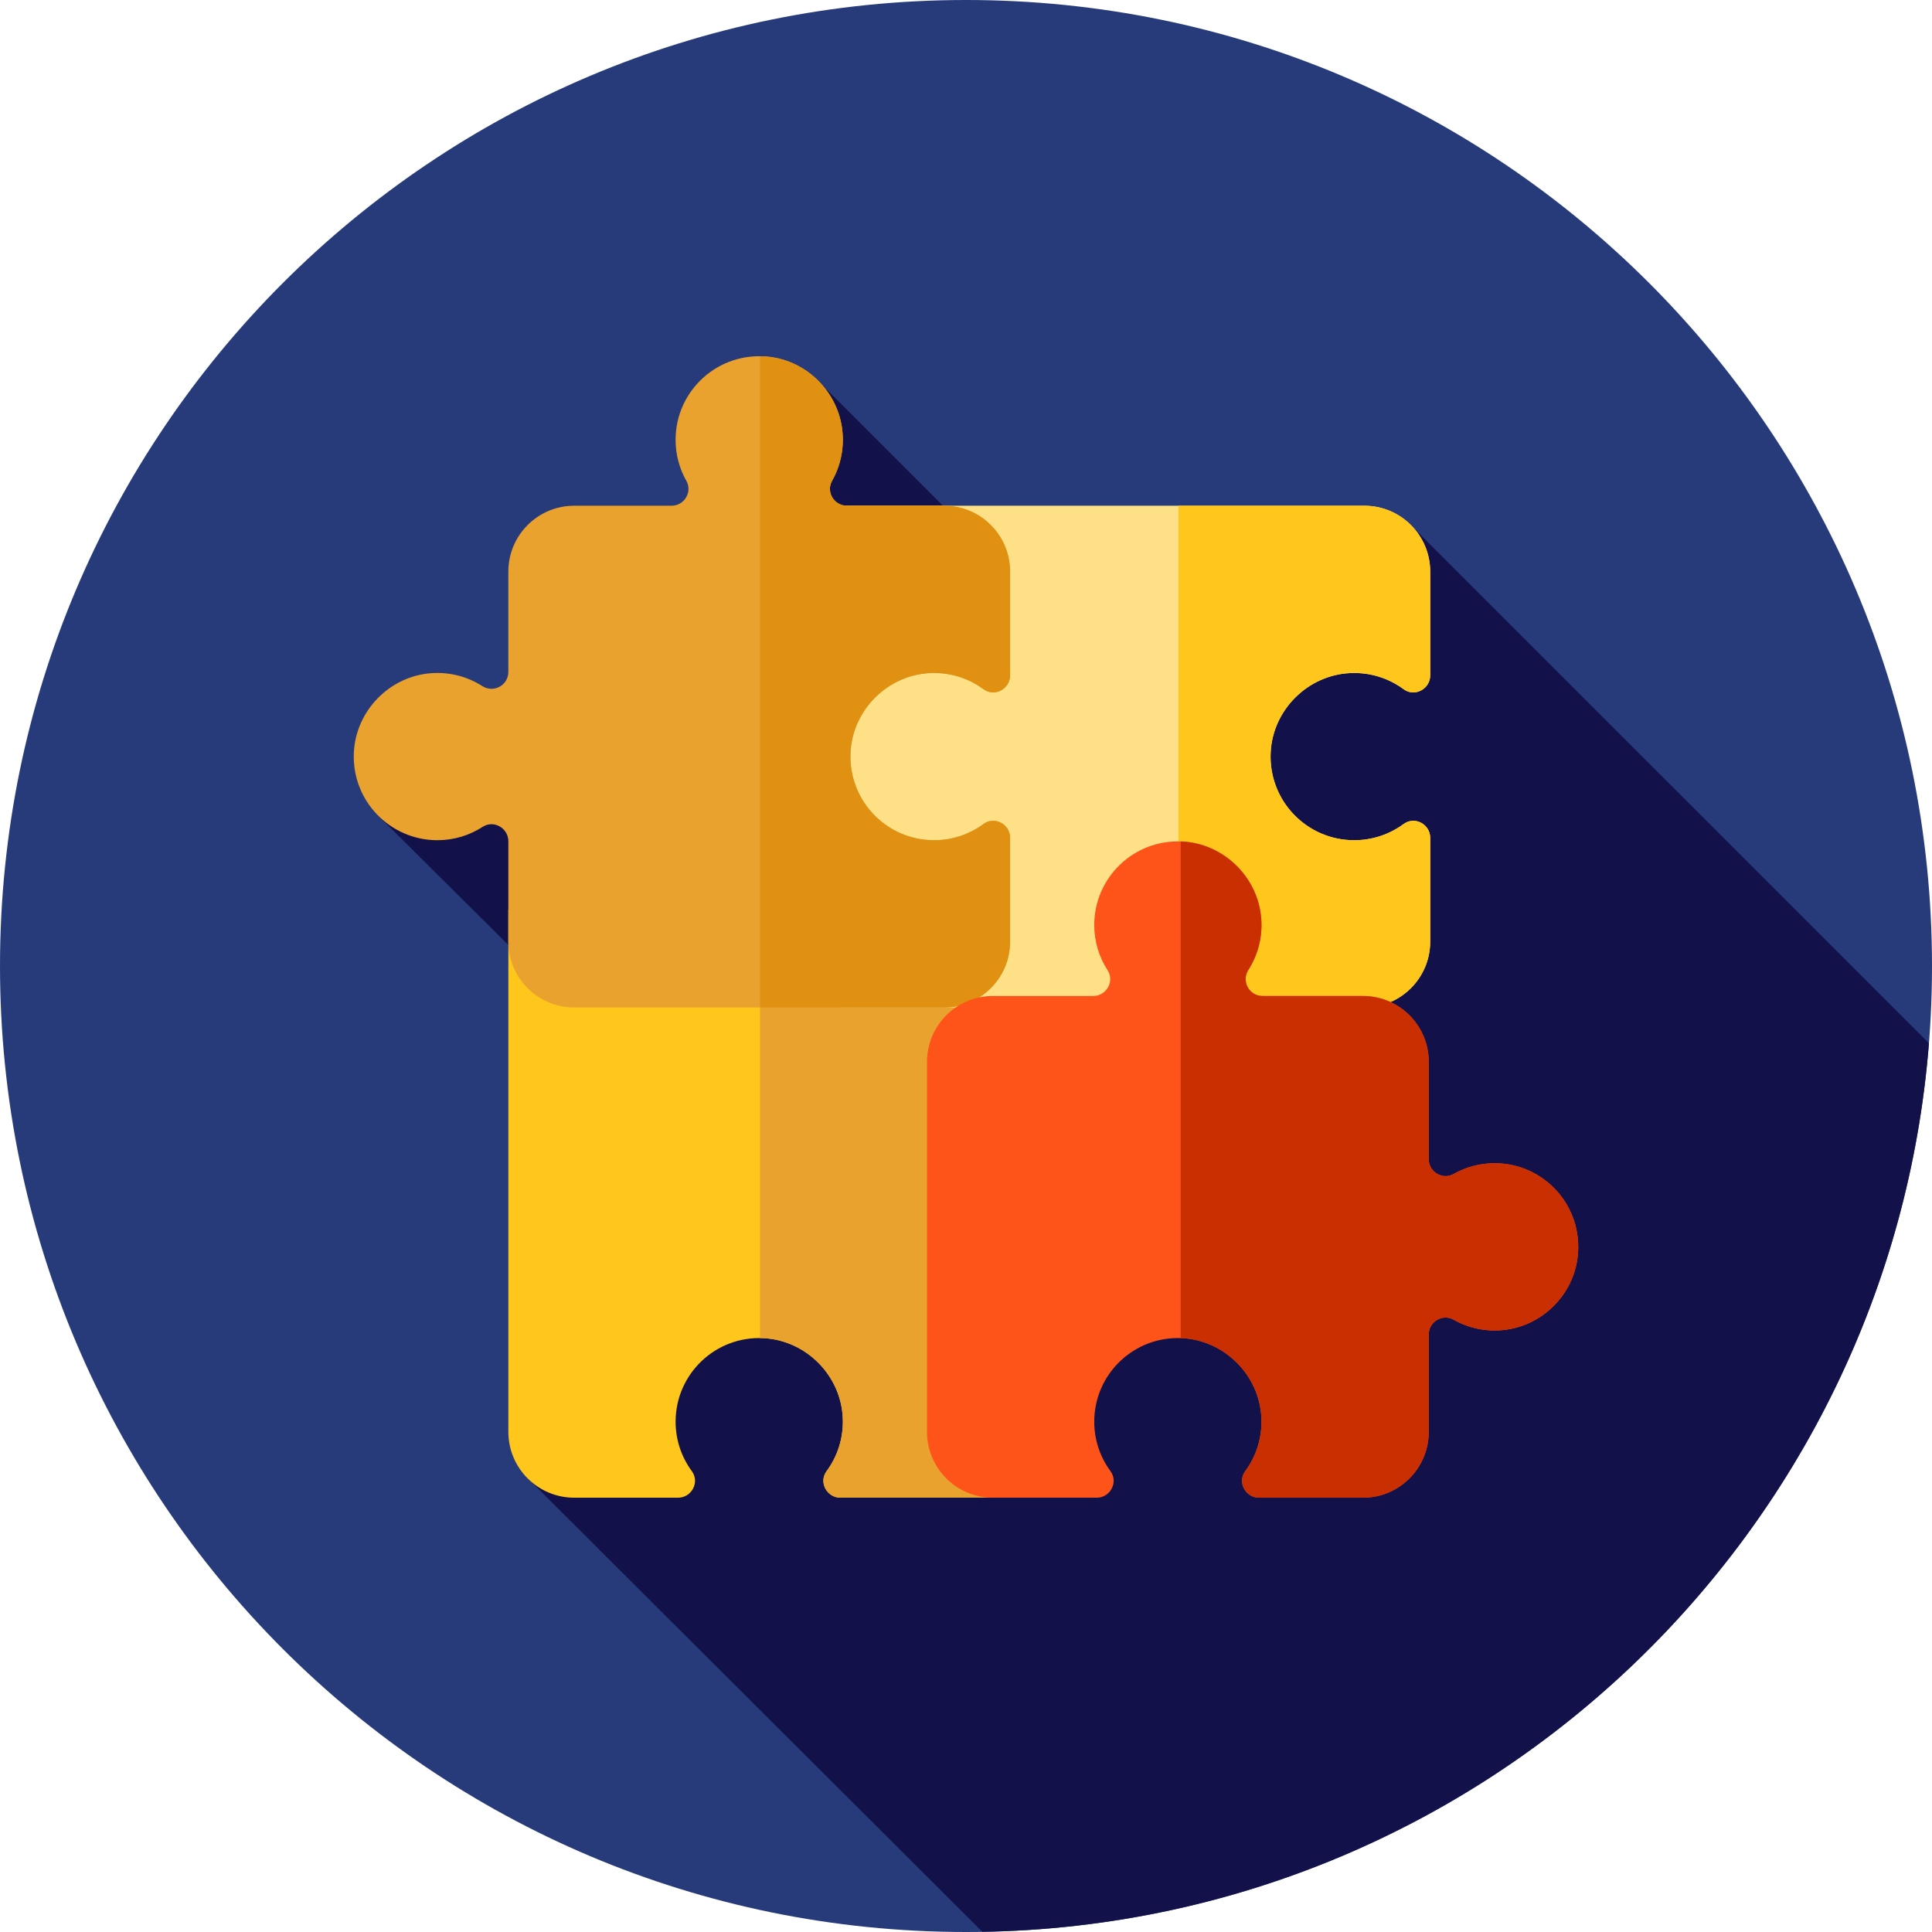
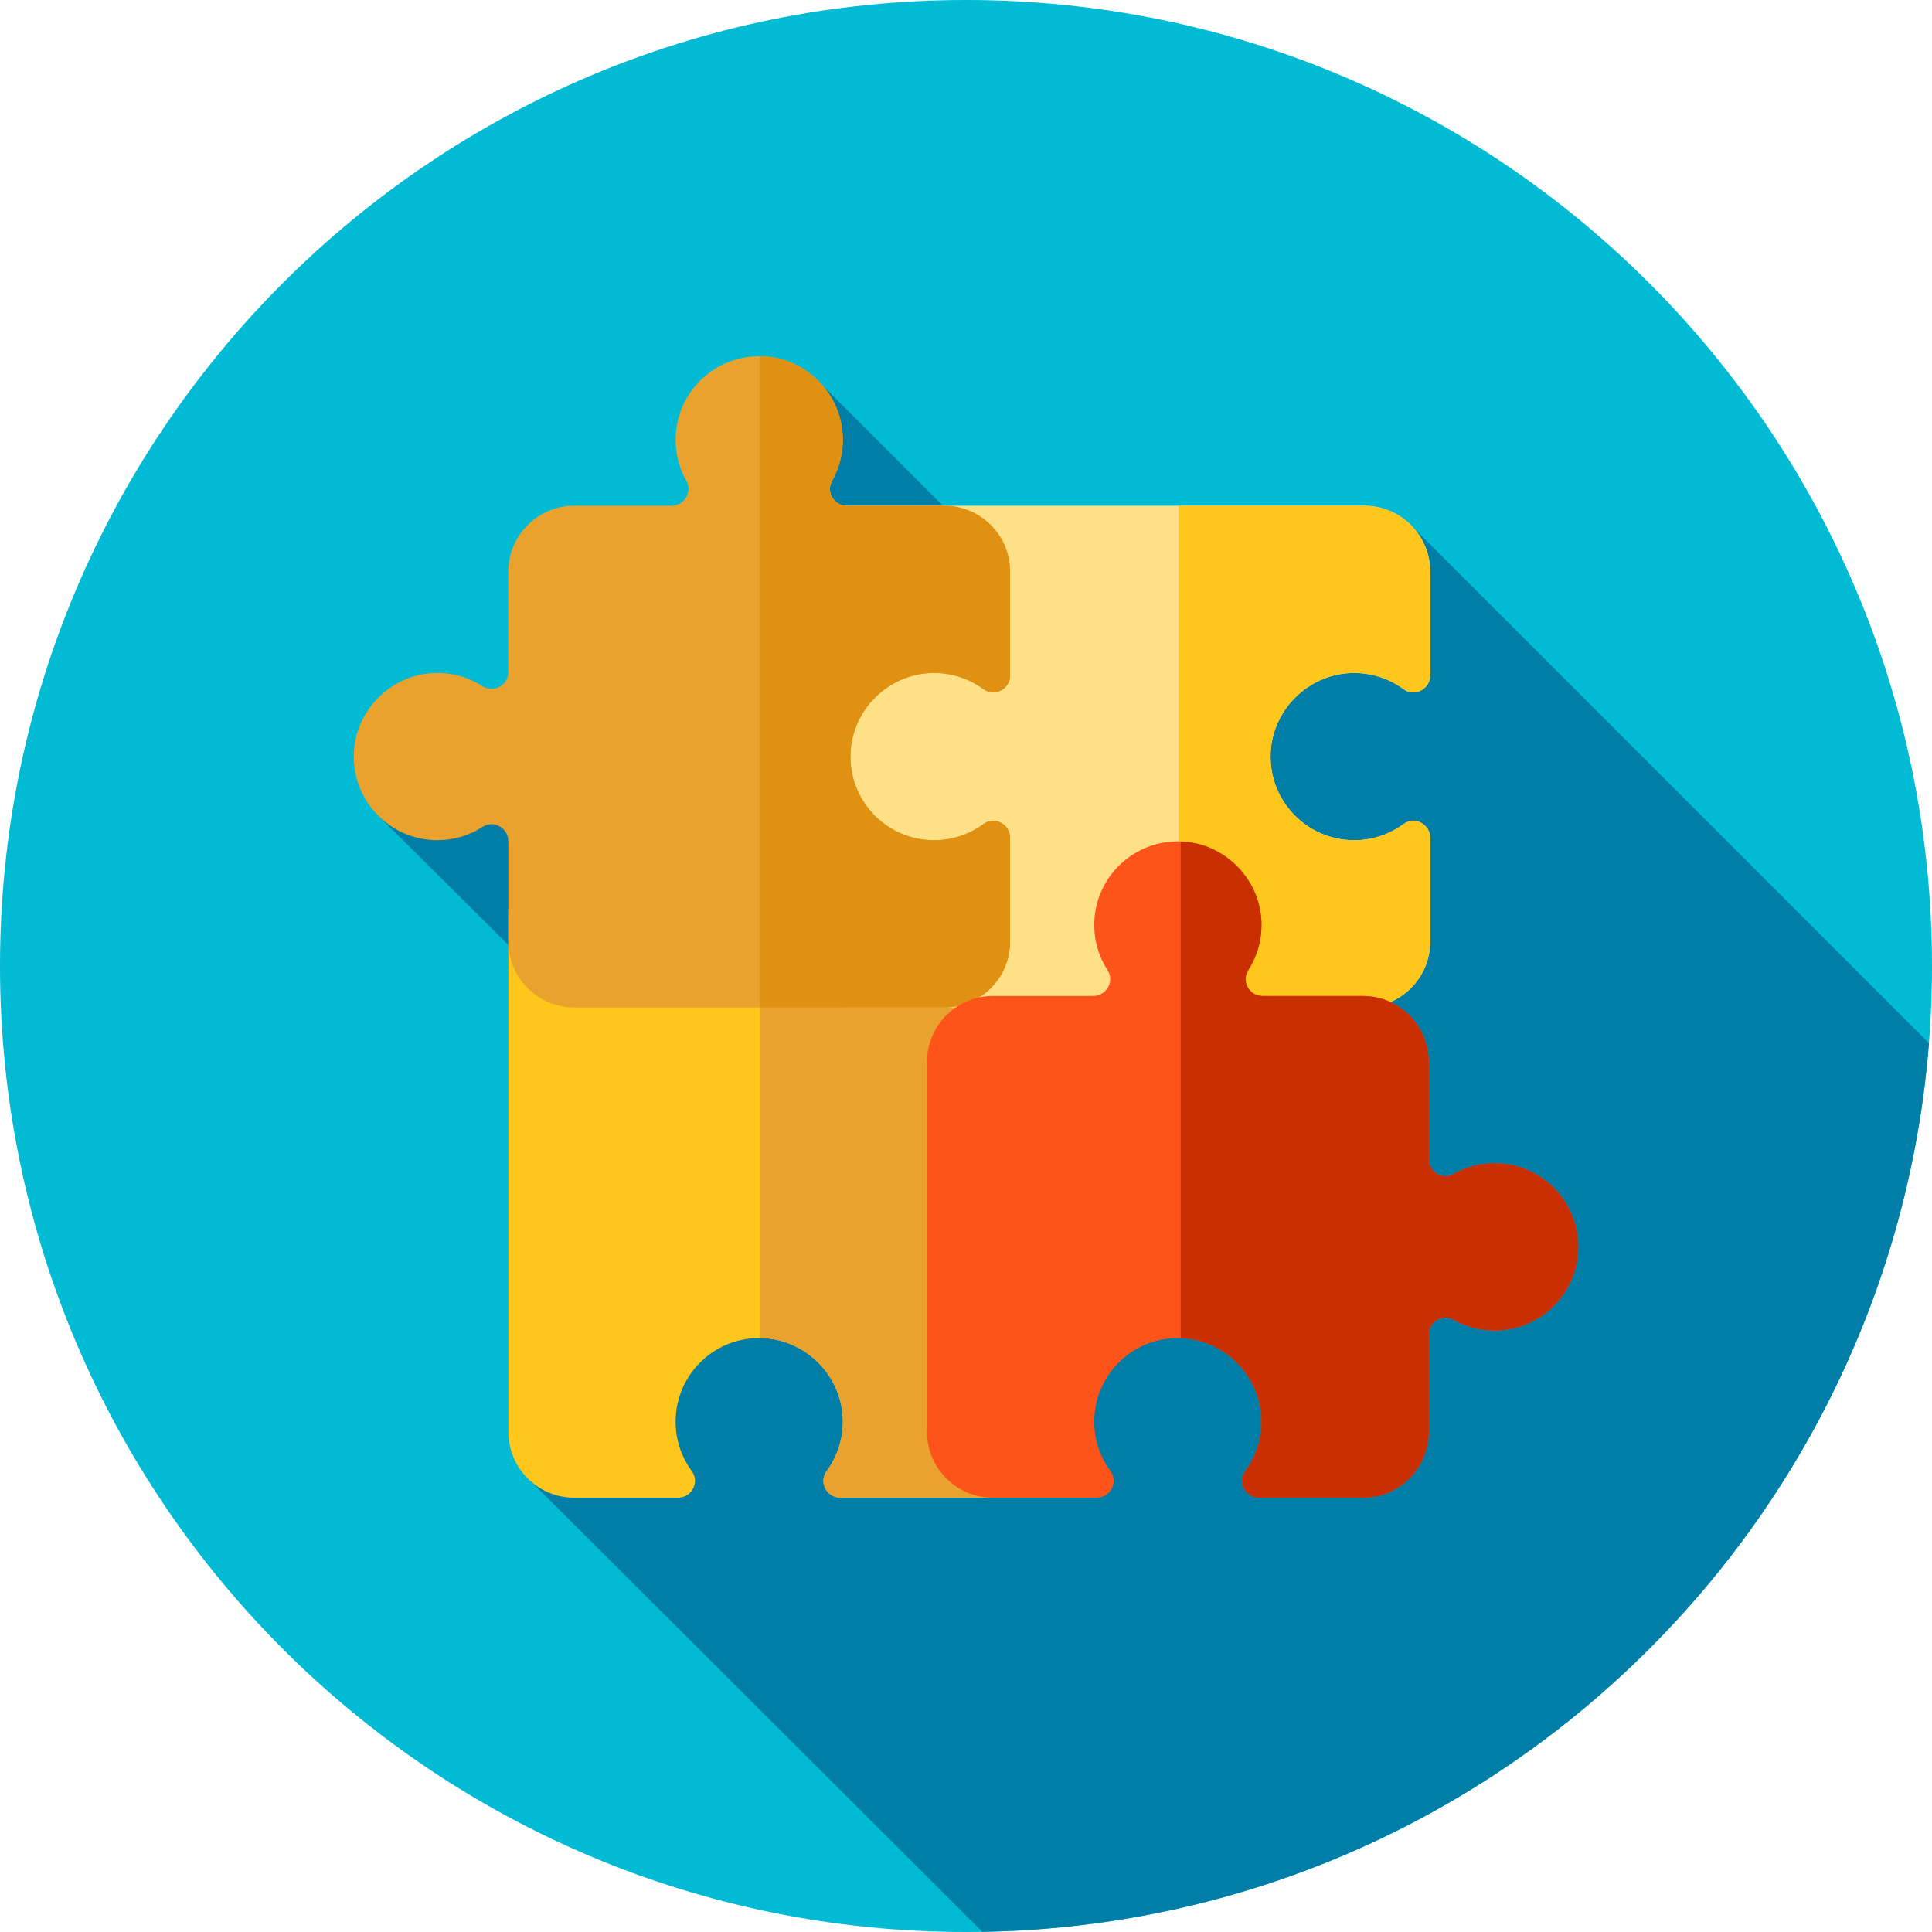
<svg xmlns="http://www.w3.org/2000/svg" version="1.1" id="Layer_1" x="0px" y="0px" viewBox="0 0 512 512" style="enable-background:new 0 0 512 512;" xml:space="preserve">
-   <circle style="fill:#273B7A;" cx="256" cy="256" r="256" />
-   <path style="fill:#121149;" d="M260.336,511.945c132.52-2.203,240.533-105.084,250.851-235.477L373.351,138.636l-50.231,68.629  L217.959,102.103l-22.007,28.913l88.493,88.493l-47.881,42.71l-70.971-70.971l-65.531,24.74l93.16,92.584l-53.332,83.22  L260.336,511.945z" />
+   <circle style="fill:#00bbd3;" cx="256" cy="256" r="256" />
+   <path style="fill:#007ea7;" d="M260.336,511.945c132.52-2.203,240.533-105.084,250.851-235.477L373.351,138.636l-50.231,68.629  L217.959,102.103l-22.007,28.913l88.493,88.493l-47.881,42.71l-70.971-70.971l-65.531,24.74l93.16,92.584l-53.332,83.22  L260.336,511.945z" />
  <path style="fill:#FFC61B;" d="M267.685,396.909V241.05H134.72v138.399c0,9.644,7.816,17.46,17.46,17.46h27.503  c3.624,0,5.808-4.127,3.658-7.046c-2.701-3.667-4.299-8.195-4.299-13.102c0-12.609,10.53-22.757,23.273-22.133  c11.3,0.552,20.549,9.868,21.028,21.173c0.224,5.287-1.408,10.178-4.298,14.088c-2.145,2.901,0.072,7.02,3.682,7.02L267.685,396.909  z" />
  <path style="fill:#EAA22F;" d="M201.411,241.05v113.581c0.302,0.003,0.6-0.017,0.905-0.003c11.3,0.553,20.549,9.868,21.028,21.173  c0.224,5.287-1.408,10.178-4.298,14.088c-2.145,2.901,0.072,7.02,3.681,7.02h44.958V241.05H201.411z" />
  <path style="fill:#FEE187;" d="M223.161,134.025V266.99H361.56c9.644,0,17.46-7.818,17.46-17.46v-27.503  c0-3.624-4.127-5.808-7.046-3.658c-3.667,2.701-8.195,4.299-13.102,4.299c-12.609,0-22.757-10.528-22.133-23.273  c0.552-11.3,9.868-20.549,21.173-21.028c5.287-0.224,10.178,1.408,14.088,4.298c2.901,2.145,7.02-0.072,7.02-3.682v-27.498  c0-9.644-7.816-17.46-17.46-17.46H223.161z" />
  <path style="fill:#FFC61B;" d="M357.912,178.367c5.287-0.224,10.178,1.408,14.088,4.298c2.901,2.145,7.02-0.072,7.02-3.681v-27.5  c0-9.644-7.816-17.46-17.46-17.46h-49.245V266.99h49.245c9.644,0,17.46-7.816,17.46-17.46v-27.503c0-3.625-4.127-5.808-7.046-3.658  c-3.667,2.701-8.195,4.299-13.102,4.299c-12.609,0-22.757-10.53-22.133-23.273C337.293,188.094,346.608,178.847,357.912,178.367z" />
  <path style="fill:#EAA22F;" d="M246.574,178.367c5.287-0.224,10.178,1.408,14.088,4.298c2.901,2.145,7.02-0.072,7.02-3.682v-27.498  c0-9.644-7.818-17.46-17.46-17.46H224.44c-3.393,0-5.598-3.655-3.929-6.608c2.179-3.855,3.236-8.426,2.719-13.279  c-1.088-10.202-9.314-18.47-19.511-19.596c-13.367-1.474-24.681,8.952-24.681,22.021c0,3.949,1.036,7.651,2.85,10.857  c1.669,2.951-0.538,6.603-3.929,6.603h-25.783c-9.644,0-17.46,7.818-17.46,17.46v26.591c0,3.55-3.917,5.661-6.906,3.746  c-3.817-2.445-8.433-3.75-13.376-3.429c-11.104,0.722-20.125,9.914-20.656,21.026c-0.607,12.733,9.537,23.247,22.135,23.247  c4.425,0,8.54-1.302,11.995-3.539c2.934-1.901,6.809,0.319,6.809,3.815v26.586c0,9.644,7.816,17.46,17.46,17.46h98.045  c9.644,0,17.46-7.818,17.46-17.46v-27.503c0-3.624-4.127-5.808-7.046-3.658c-3.667,2.701-8.195,4.299-13.102,4.299  c-12.609,0-22.757-10.528-22.133-23.273C225.954,188.094,235.268,178.847,246.574,178.367z" />
  <path style="fill:#E09112;" d="M246.574,178.367c5.287-0.224,10.178,1.408,14.088,4.298c2.901,2.145,7.02-0.072,7.02-3.681v-27.5  c0-9.644-7.816-17.46-17.46-17.46H224.44c-3.393,0-5.598-3.655-3.929-6.608c2.179-3.855,3.236-8.425,2.719-13.279  c-1.088-10.202-9.314-18.47-19.511-19.594c-0.777-0.086-1.546-0.122-2.307-0.129v172.577h48.811c9.644,0,17.46-7.816,17.46-17.46  v-27.503c0-3.625-4.127-5.808-7.046-3.658c-3.667,2.701-8.195,4.299-13.102,4.299c-12.609,0-22.757-10.53-22.133-23.273  C225.954,188.094,235.268,178.847,246.574,178.367z" />
  <path style="fill:#FF5419;" d="M334.286,375.801c0.224,5.287-1.408,10.178-4.298,14.088c-2.145,2.901,0.072,7.02,3.682,7.02h27.498  c9.644,0,17.46-7.818,17.46-17.46v-25.781c0-3.393,3.655-5.598,6.608-3.929c3.855,2.179,8.426,3.236,13.279,2.719  c10.202-1.088,18.47-9.314,19.596-19.511c1.474-13.367-8.952-24.681-22.021-24.681c-3.949,0-7.651,1.036-10.857,2.85  c-2.951,1.669-6.603-0.538-6.603-3.929v-25.784c0-9.644-7.818-17.46-17.46-17.46h-26.595c-3.55,0-5.661-3.917-3.746-6.906  c2.446-3.817,3.75-8.433,3.429-13.376c-0.722-11.104-9.914-20.125-21.026-20.656c-12.733-0.607-23.247,9.537-23.247,22.135  c0,4.425,1.302,8.54,3.539,11.995c1.901,2.934-0.319,6.809-3.815,6.809h-26.586c-9.644,0-17.46,7.818-17.46,17.46v98.045  c0,9.644,7.816,17.46,17.46,17.46h27.503c3.624,0,5.808-4.127,3.658-7.046c-2.701-3.667-4.299-8.195-4.299-13.102  c0-12.609,10.528-22.757,23.273-22.133C324.558,355.181,333.807,364.497,334.286,375.801z" />
  <path style="fill:#C92F00;" d="M396.088,308.265c-3.949,0-7.651,1.038-10.857,2.851c-2.951,1.67-6.603-0.538-6.603-3.929v-25.783  c0-9.644-7.816-17.46-17.46-17.46h-26.593c-3.55,0-5.661-3.917-3.746-6.906c2.444-3.817,3.75-8.433,3.429-13.377  c-0.722-11.104-9.912-20.125-21.026-20.656c-0.116-0.005-0.226,0.005-0.341,0.002v131.624c0.124,0.003,0.243-0.007,0.369-0.002  c11.3,0.553,20.549,9.868,21.028,21.173c0.224,5.287-1.408,10.178-4.298,14.088c-2.145,2.901,0.072,7.02,3.681,7.02h27.498  c9.644,0,17.46-7.816,17.46-17.46V353.67c0-3.393,3.655-5.599,6.608-3.929c3.855,2.179,8.426,3.236,13.279,2.719  c10.202-1.088,18.47-9.314,19.596-19.511C419.583,319.578,409.157,308.265,396.088,308.265z" />
  <g>
</g>
  <g>
</g>
  <g>
</g>
  <g>
</g>
  <g>
</g>
  <g>
</g>
  <g>
</g>
  <g>
</g>
  <g>
</g>
  <g>
</g>
  <g>
</g>
  <g>
</g>
  <g>
</g>
  <g>
</g>
  <g>
</g>
</svg>
